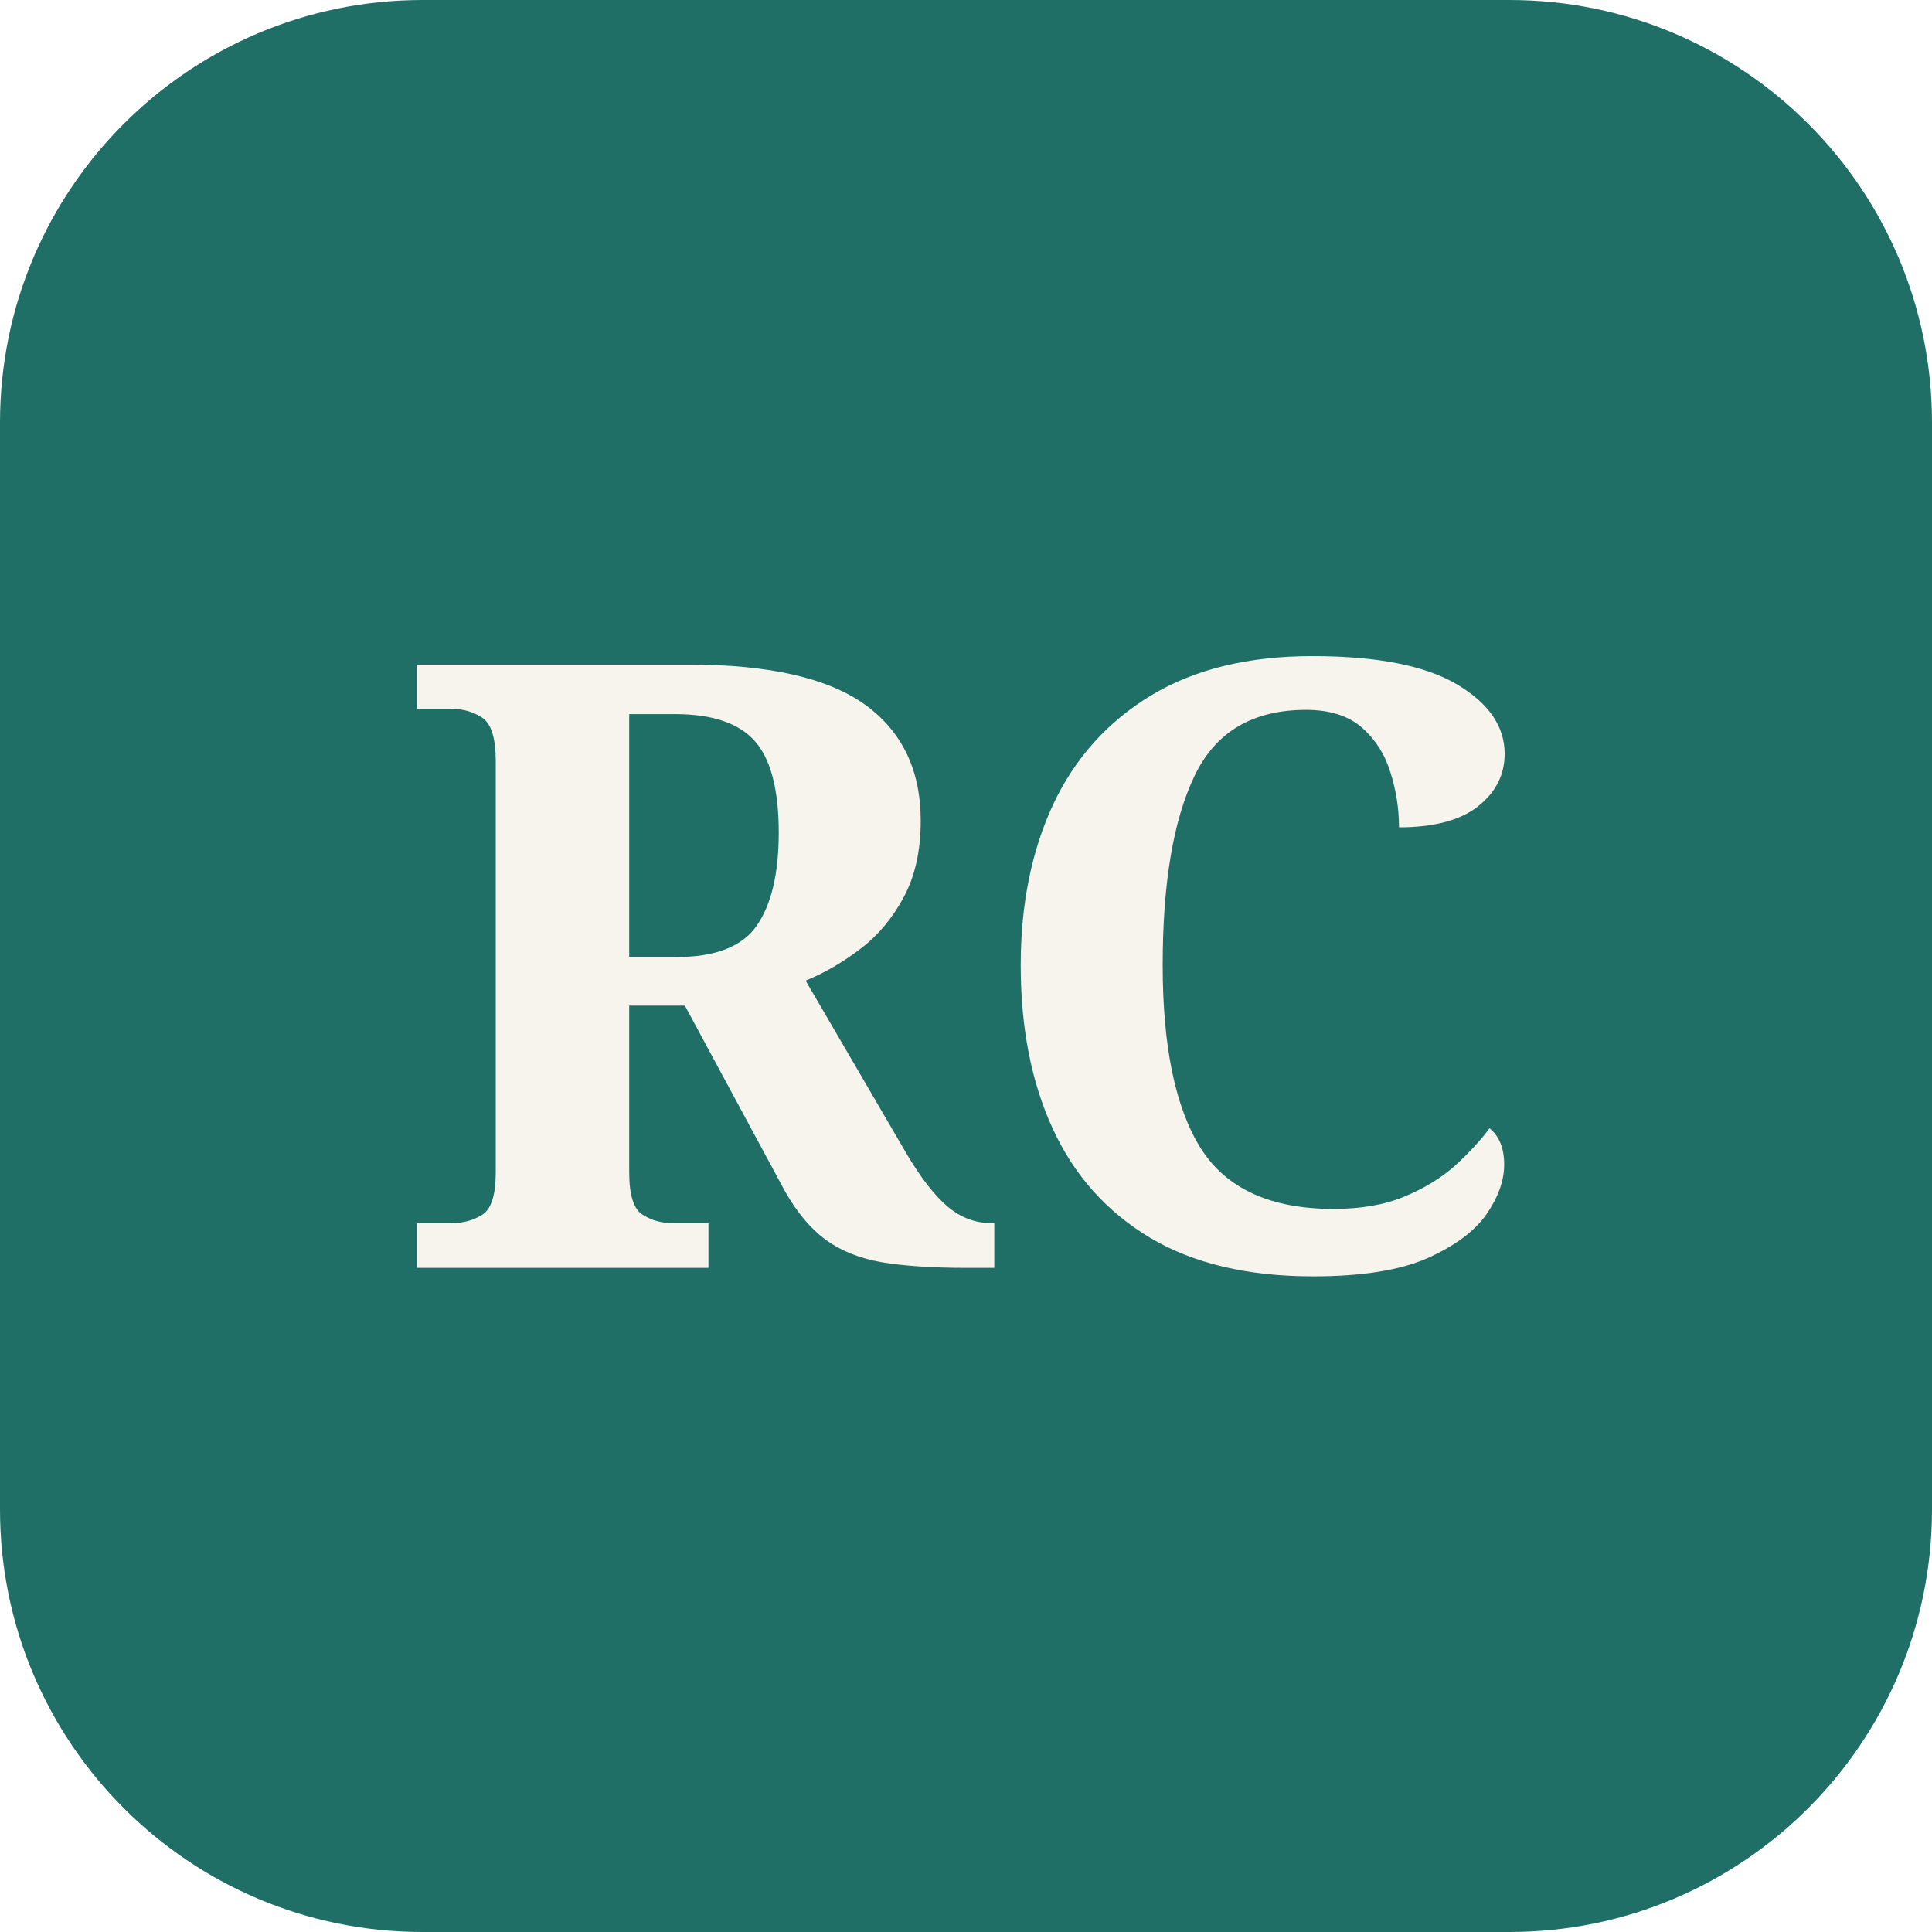
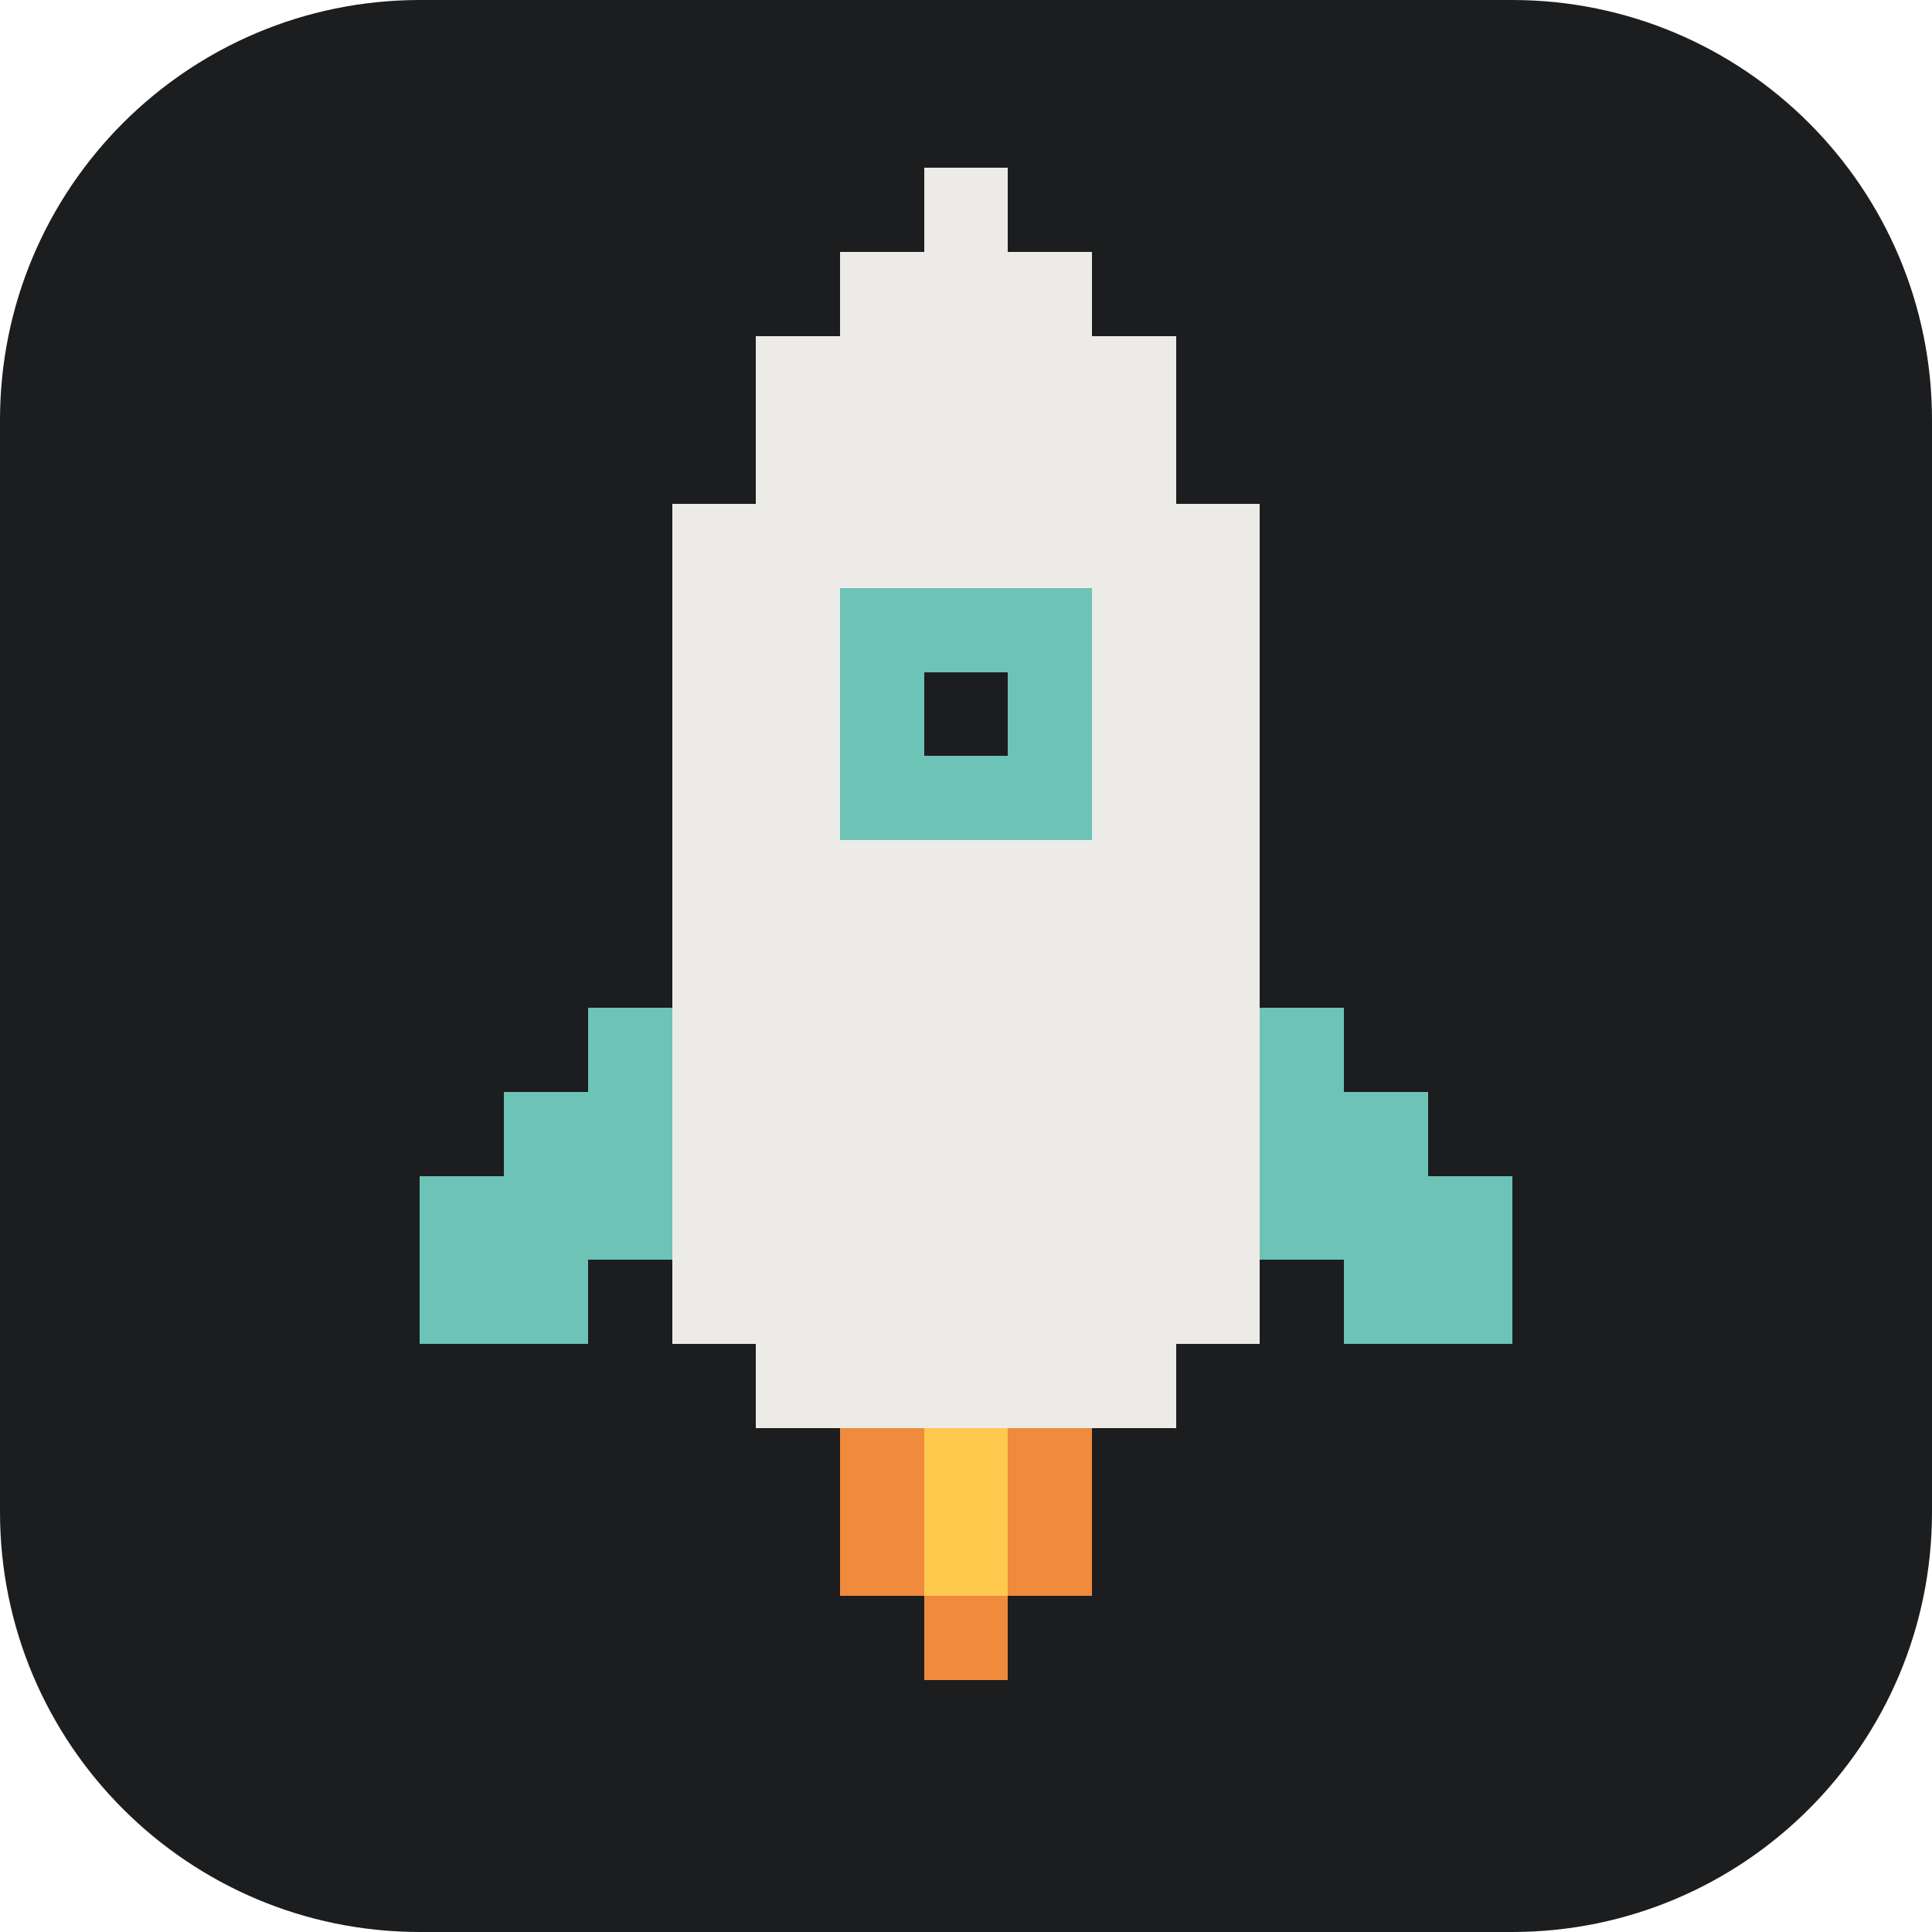
- <svg xmlns="http://www.w3.org/2000/svg" viewBox="0 0 64 64">
-   <rect width="64" height="64" rx="14" fill="#1f6f66" />
-   <text x="32" y="42" text-anchor="middle" font-family="Georgia, serif" font-size="28" font-weight="700" fill="#f7f4ee">RC</text>
+ <svg xmlns="http://www.w3.org/2000/svg" viewBox="0 0 23 23" shape-rendering="crispEdges">
+   <rect width="23" height="23" rx="5" fill="#1c1d1f" shape-rendering="geometricPrecision" />
+   <rect x="11" y="2" width="1" height="1" fill="#ecebe7" />
+   <rect x="10" y="3" width="1" height="1" fill="#ecebe7" />
+   <rect x="11" y="3" width="1" height="1" fill="#ecebe7" />
+   <rect x="12" y="3" width="1" height="1" fill="#ecebe7" />
+   <rect x="9" y="4" width="1" height="1" fill="#ecebe7" />
+   <rect x="10" y="4" width="1" height="1" fill="#ecebe7" />
+   <rect x="11" y="4" width="1" height="1" fill="#ecebe7" />
+   <rect x="12" y="4" width="1" height="1" fill="#ecebe7" />
+   <rect x="13" y="4" width="1" height="1" fill="#ecebe7" />
+   <rect x="9" y="5" width="1" height="1" fill="#ecebe7" />
+   <rect x="10" y="5" width="1" height="1" fill="#ecebe7" />
+   <rect x="11" y="5" width="1" height="1" fill="#ecebe7" />
+   <rect x="12" y="5" width="1" height="1" fill="#ecebe7" />
+   <rect x="13" y="5" width="1" height="1" fill="#ecebe7" />
+   <rect x="8" y="6" width="1" height="1" fill="#ecebe7" />
+   <rect x="9" y="6" width="1" height="1" fill="#ecebe7" />
+   <rect x="10" y="6" width="1" height="1" fill="#ecebe7" />
+   <rect x="11" y="6" width="1" height="1" fill="#ecebe7" />
+   <rect x="12" y="6" width="1" height="1" fill="#ecebe7" />
+   <rect x="13" y="6" width="1" height="1" fill="#ecebe7" />
+   <rect x="14" y="6" width="1" height="1" fill="#ecebe7" />
+   <rect x="8" y="7" width="1" height="1" fill="#ecebe7" />
+   <rect x="9" y="7" width="1" height="1" fill="#ecebe7" />
+   <rect x="10" y="7" width="1" height="1" fill="#6cc3b6" />
+   <rect x="11" y="7" width="1" height="1" fill="#6cc3b6" />
+   <rect x="12" y="7" width="1" height="1" fill="#6cc3b6" />
+   <rect x="13" y="7" width="1" height="1" fill="#ecebe7" />
+   <rect x="14" y="7" width="1" height="1" fill="#ecebe7" />
+   <rect x="8" y="8" width="1" height="1" fill="#ecebe7" />
+   <rect x="9" y="8" width="1" height="1" fill="#ecebe7" />
+   <rect x="10" y="8" width="1" height="1" fill="#6cc3b6" />
+   <rect x="11" y="8" width="1" height="1" fill="#1c1d1f" />
+   <rect x="12" y="8" width="1" height="1" fill="#6cc3b6" />
+   <rect x="13" y="8" width="1" height="1" fill="#ecebe7" />
+   <rect x="14" y="8" width="1" height="1" fill="#ecebe7" />
+   <rect x="8" y="9" width="1" height="1" fill="#ecebe7" />
+   <rect x="9" y="9" width="1" height="1" fill="#ecebe7" />
+   <rect x="10" y="9" width="1" height="1" fill="#6cc3b6" />
+   <rect x="11" y="9" width="1" height="1" fill="#6cc3b6" />
+   <rect x="12" y="9" width="1" height="1" fill="#6cc3b6" />
+   <rect x="13" y="9" width="1" height="1" fill="#ecebe7" />
+   <rect x="14" y="9" width="1" height="1" fill="#ecebe7" />
+   <rect x="8" y="10" width="1" height="1" fill="#ecebe7" />
+   <rect x="9" y="10" width="1" height="1" fill="#ecebe7" />
+   <rect x="10" y="10" width="1" height="1" fill="#ecebe7" />
+   <rect x="11" y="10" width="1" height="1" fill="#ecebe7" />
+   <rect x="12" y="10" width="1" height="1" fill="#ecebe7" />
+   <rect x="13" y="10" width="1" height="1" fill="#ecebe7" />
+   <rect x="14" y="10" width="1" height="1" fill="#ecebe7" />
+   <rect x="8" y="11" width="1" height="1" fill="#ecebe7" />
+   <rect x="9" y="11" width="1" height="1" fill="#ecebe7" />
+   <rect x="10" y="11" width="1" height="1" fill="#ecebe7" />
+   <rect x="11" y="11" width="1" height="1" fill="#ecebe7" />
+   <rect x="12" y="11" width="1" height="1" fill="#ecebe7" />
+   <rect x="13" y="11" width="1" height="1" fill="#ecebe7" />
+   <rect x="14" y="11" width="1" height="1" fill="#ecebe7" />
+   <rect x="7" y="12" width="1" height="1" fill="#6cc3b6" />
+   <rect x="8" y="12" width="1" height="1" fill="#ecebe7" />
+   <rect x="9" y="12" width="1" height="1" fill="#ecebe7" />
+   <rect x="10" y="12" width="1" height="1" fill="#ecebe7" />
+   <rect x="11" y="12" width="1" height="1" fill="#ecebe7" />
+   <rect x="12" y="12" width="1" height="1" fill="#ecebe7" />
+   <rect x="13" y="12" width="1" height="1" fill="#ecebe7" />
+   <rect x="14" y="12" width="1" height="1" fill="#ecebe7" />
+   <rect x="15" y="12" width="1" height="1" fill="#6cc3b6" />
+   <rect x="6" y="13" width="1" height="1" fill="#6cc3b6" />
+   <rect x="7" y="13" width="1" height="1" fill="#6cc3b6" />
+   <rect x="8" y="13" width="1" height="1" fill="#ecebe7" />
+   <rect x="9" y="13" width="1" height="1" fill="#ecebe7" />
+   <rect x="10" y="13" width="1" height="1" fill="#ecebe7" />
+   <rect x="11" y="13" width="1" height="1" fill="#ecebe7" />
+   <rect x="12" y="13" width="1" height="1" fill="#ecebe7" />
+   <rect x="13" y="13" width="1" height="1" fill="#ecebe7" />
+   <rect x="14" y="13" width="1" height="1" fill="#ecebe7" />
+   <rect x="15" y="13" width="1" height="1" fill="#6cc3b6" />
+   <rect x="16" y="13" width="1" height="1" fill="#6cc3b6" />
+   <rect x="5" y="14" width="1" height="1" fill="#6cc3b6" />
+   <rect x="6" y="14" width="1" height="1" fill="#6cc3b6" />
+   <rect x="7" y="14" width="1" height="1" fill="#6cc3b6" />
+   <rect x="8" y="14" width="1" height="1" fill="#ecebe7" />
+   <rect x="9" y="14" width="1" height="1" fill="#ecebe7" />
+   <rect x="10" y="14" width="1" height="1" fill="#ecebe7" />
+   <rect x="11" y="14" width="1" height="1" fill="#ecebe7" />
+   <rect x="12" y="14" width="1" height="1" fill="#ecebe7" />
+   <rect x="13" y="14" width="1" height="1" fill="#ecebe7" />
+   <rect x="14" y="14" width="1" height="1" fill="#ecebe7" />
+   <rect x="15" y="14" width="1" height="1" fill="#6cc3b6" />
+   <rect x="16" y="14" width="1" height="1" fill="#6cc3b6" />
+   <rect x="17" y="14" width="1" height="1" fill="#6cc3b6" />
+   <rect x="5" y="15" width="1" height="1" fill="#6cc3b6" />
+   <rect x="6" y="15" width="1" height="1" fill="#6cc3b6" />
+   <rect x="8" y="15" width="1" height="1" fill="#ecebe7" />
+   <rect x="9" y="15" width="1" height="1" fill="#ecebe7" />
+   <rect x="10" y="15" width="1" height="1" fill="#ecebe7" />
+   <rect x="11" y="15" width="1" height="1" fill="#ecebe7" />
+   <rect x="12" y="15" width="1" height="1" fill="#ecebe7" />
+   <rect x="13" y="15" width="1" height="1" fill="#ecebe7" />
+   <rect x="14" y="15" width="1" height="1" fill="#ecebe7" />
+   <rect x="16" y="15" width="1" height="1" fill="#6cc3b6" />
+   <rect x="17" y="15" width="1" height="1" fill="#6cc3b6" />
+   <rect x="9" y="16" width="1" height="1" fill="#ecebe7" />
+   <rect x="10" y="16" width="1" height="1" fill="#ecebe7" />
+   <rect x="11" y="16" width="1" height="1" fill="#ecebe7" />
+   <rect x="12" y="16" width="1" height="1" fill="#ecebe7" />
+   <rect x="13" y="16" width="1" height="1" fill="#ecebe7" />
+   <rect x="10" y="17" width="1" height="1" fill="#f08a3c" />
+   <rect x="11" y="17" width="1" height="1" fill="#ffc94d" />
+   <rect x="12" y="17" width="1" height="1" fill="#f08a3c" />
+   <rect x="10" y="18" width="1" height="1" fill="#f08a3c" />
+   <rect x="11" y="18" width="1" height="1" fill="#ffc94d" />
+   <rect x="12" y="18" width="1" height="1" fill="#f08a3c" />
+   <rect x="11" y="19" width="1" height="1" fill="#f08a3c" />
</svg>
